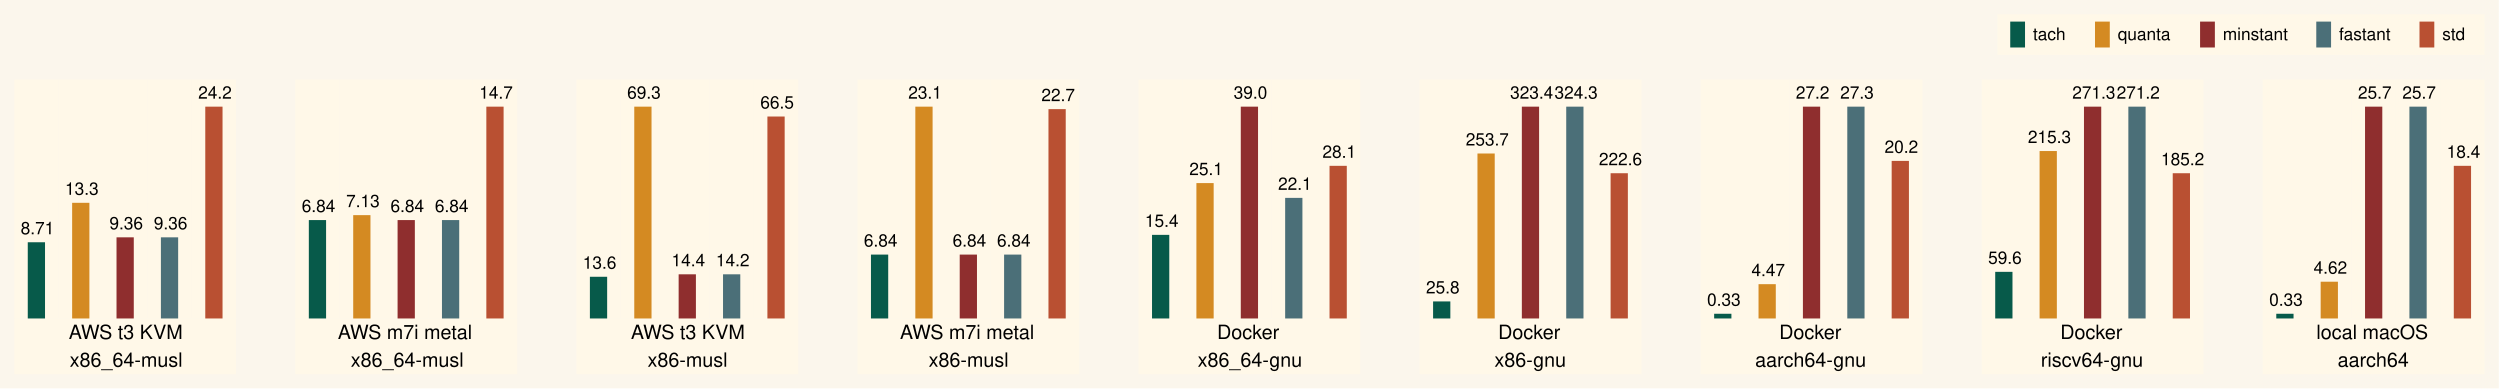
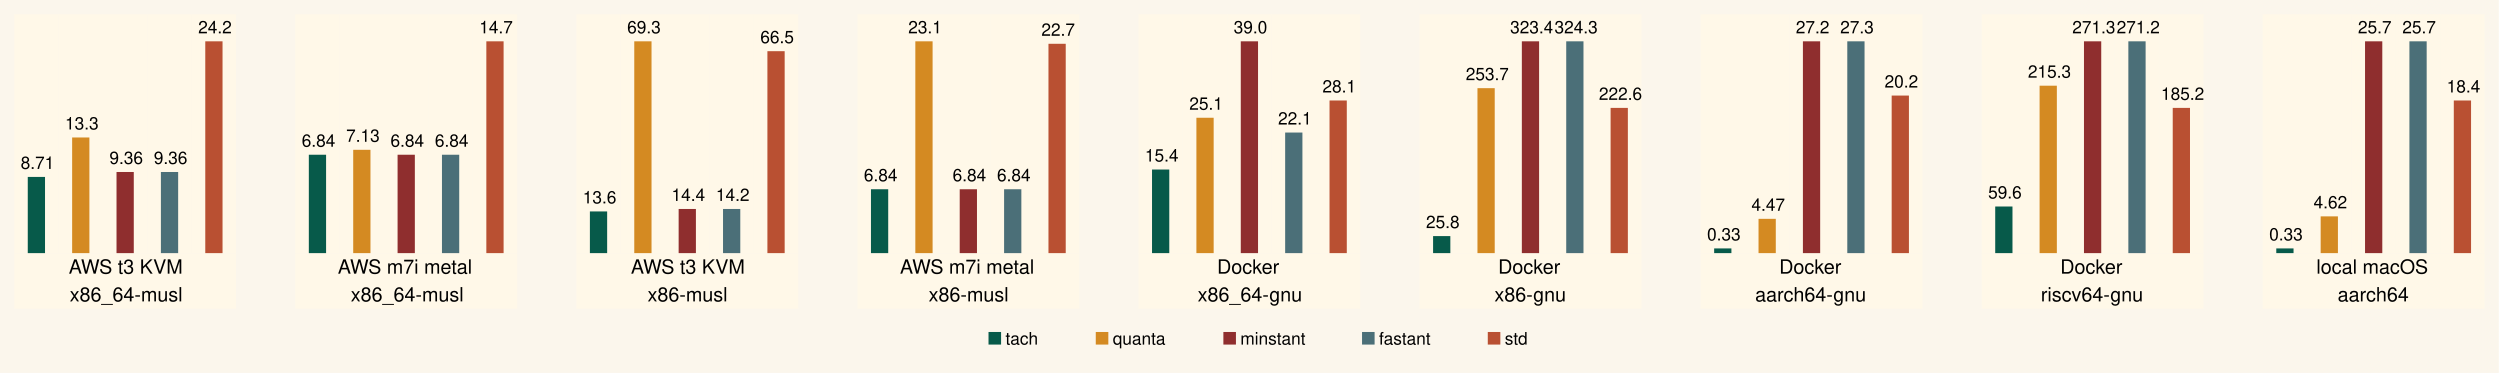
- <svg xmlns="http://www.w3.org/2000/svg" width="1014pt" height="158pt" viewBox="0.00 0.00 1014.00 158.00">
-   <g id="graph0" class="graph" transform="scale(1 1) rotate(0) translate(5.76 151.76)">
-     <polygon fill="#fbf6ec" stroke="none" points="-5.76,5.76 -5.76,-151.76 1007.76,-151.76 1007.76,5.76 -5.76,5.76" />
+ <svg xmlns="http://www.w3.org/2000/svg" width="1014pt" height="151pt" viewBox="0.00 0.00 1014.00 151.00">
+   <g id="graph0" class="graph" transform="scale(1 1) rotate(0) translate(5.76 145.51)">
+     <polygon fill="#fbf6ec" stroke="none" points="-5.76,5.76 -5.76,-145.51 1007.76,-145.51 1007.76,5.76 -5.76,5.76" />
    <g id="node1" class="node">
-       <polygon fill="#fff8e8" stroke="none" points="804.38,-129.5 804.38,-146 1002,-146 1002,-129.5 804.38,-129.5" />
-       <polygon fill="#075a4a" stroke="none" points="809.59,-132.5 809.59,-143 815.59,-143 815.59,-132.5 809.59,-132.5" />
-       <text xml:space="preserve" text-anchor="start" x="818.81" y="-135.5" font-family="Avenir Next, Helvetica, Arial, sans-serif" font-size="7.00">tach</text>
-       <polygon fill="#d48a22" stroke="none" points="843.97,-132.5 843.97,-143 849.97,-143 849.97,-132.5 843.97,-132.5" />
-       <text xml:space="preserve" text-anchor="start" x="853.19" y="-135.5" font-family="Avenir Next, Helvetica, Arial, sans-serif" font-size="7.00">quanta</text>
-       <polygon fill="#8f2e2e" stroke="none" points="886.59,-132.5 886.59,-143 892.59,-143 892.59,-132.5 886.59,-132.5" />
-       <text xml:space="preserve" text-anchor="start" x="895.81" y="-135.5" font-family="Avenir Next, Helvetica, Arial, sans-serif" font-size="7.00">minstant</text>
-       <polygon fill="#4b6f78" stroke="none" points="933.72,-132.5 933.72,-143 939.72,-143 939.72,-132.5 933.72,-132.5" />
-       <text xml:space="preserve" text-anchor="start" x="942.94" y="-135.5" font-family="Avenir Next, Helvetica, Arial, sans-serif" font-size="7.00">fastant</text>
-       <polygon fill="#b95032" stroke="none" points="975.59,-132.5 975.59,-143 981.59,-143 981.59,-132.5 975.59,-132.5" />
-       <text xml:space="preserve" text-anchor="start" x="984.81" y="-135.5" font-family="Avenir Next, Helvetica, Arial, sans-serif" font-size="7.00">std</text>
-       <polygon fill="#fff8e8" stroke="none" points="0,-22.5 0,-119.5 18,-119.5 18,-22.5 0,-22.5" />
-       <text xml:space="preserve" text-anchor="start" x="2.62" y="-56.75" font-family="Avenir Next, Helvetica, Arial, sans-serif" font-size="7.00">8.71</text>
-       <polygon fill="#075a4a" stroke="none" points="5.5,-22.5 5.5,-53.5 12.5,-53.5 12.5,-22.5 5.5,-22.5" />
-       <polygon fill="#fff8e8" stroke="none" points="18,-22.5 18,-119.5 36,-119.5 36,-22.5 18,-22.5" />
-       <text xml:space="preserve" text-anchor="start" x="20.62" y="-72.75" font-family="Avenir Next, Helvetica, Arial, sans-serif" font-size="7.00">13.3</text>
-       <polygon fill="#d48a22" stroke="none" points="23.5,-22.5 23.5,-69.5 30.5,-69.5 30.5,-22.5 23.5,-22.5" />
-       <polygon fill="#fff8e8" stroke="none" points="36,-22.5 36,-119.5 54,-119.5 54,-22.5 36,-22.5" />
-       <text xml:space="preserve" text-anchor="start" x="38.62" y="-58.75" font-family="Avenir Next, Helvetica, Arial, sans-serif" font-size="7.00">9.36</text>
-       <polygon fill="#8f2e2e" stroke="none" points="41.5,-22.5 41.5,-55.5 48.5,-55.5 48.5,-22.5 41.5,-22.5" />
-       <polygon fill="#fff8e8" stroke="none" points="54,-22.5 54,-119.5 72,-119.5 72,-22.5 54,-22.5" />
-       <text xml:space="preserve" text-anchor="start" x="56.62" y="-58.75" font-family="Avenir Next, Helvetica, Arial, sans-serif" font-size="7.00">9.36</text>
-       <polygon fill="#4b6f78" stroke="none" points="59.5,-22.5 59.5,-55.5 66.5,-55.5 66.5,-22.5 59.5,-22.5" />
-       <polygon fill="#fff8e8" stroke="none" points="72,-22.5 72,-119.5 90,-119.5 90,-22.5 72,-22.5" />
-       <text xml:space="preserve" text-anchor="start" x="74.62" y="-111.75" font-family="Avenir Next, Helvetica, Arial, sans-serif" font-size="7.00">24.2</text>
-       <polygon fill="#b95032" stroke="none" points="77.5,-22.5 77.5,-108.5 84.5,-108.5 84.5,-22.5 77.5,-22.5" />
-       <polygon fill="#fff8e8" stroke="none" points="0,0 0,-22.5 90,-22.5 90,0 0,0" />
-       <text xml:space="preserve" text-anchor="start" x="22.12" y="-14.25" font-family="Avenir Next, Helvetica, Arial, sans-serif" font-size="8.00">AWS t3 KVM</text>
-       <text xml:space="preserve" text-anchor="start" x="22.5" y="-3" font-family="Avenir Next, Helvetica, Arial, sans-serif" font-size="8.00">x86_64-musl</text>
-       <polygon fill="#fff8e8" stroke="none" points="114,-22.5 114,-119.5 132,-119.5 132,-22.5 114,-22.5" />
-       <text xml:space="preserve" text-anchor="start" x="116.62" y="-65.75" font-family="Avenir Next, Helvetica, Arial, sans-serif" font-size="7.00">6.84</text>
-       <polygon fill="#075a4a" stroke="none" points="119.5,-22.5 119.5,-62.5 126.5,-62.5 126.5,-22.5 119.5,-22.5" />
-       <polygon fill="#fff8e8" stroke="none" points="132,-22.5 132,-119.5 150,-119.5 150,-22.5 132,-22.5" />
-       <text xml:space="preserve" text-anchor="start" x="134.62" y="-67.75" font-family="Avenir Next, Helvetica, Arial, sans-serif" font-size="7.00">7.13</text>
-       <polygon fill="#d48a22" stroke="none" points="137.5,-22.5 137.5,-64.5 144.5,-64.5 144.5,-22.5 137.5,-22.5" />
-       <polygon fill="#fff8e8" stroke="none" points="150,-22.5 150,-119.5 168,-119.5 168,-22.5 150,-22.5" />
-       <text xml:space="preserve" text-anchor="start" x="152.62" y="-65.75" font-family="Avenir Next, Helvetica, Arial, sans-serif" font-size="7.00">6.84</text>
-       <polygon fill="#8f2e2e" stroke="none" points="155.5,-22.5 155.5,-62.5 162.5,-62.5 162.5,-22.5 155.5,-22.5" />
-       <polygon fill="#fff8e8" stroke="none" points="168,-22.5 168,-119.5 186,-119.5 186,-22.5 168,-22.5" />
-       <text xml:space="preserve" text-anchor="start" x="170.62" y="-65.75" font-family="Avenir Next, Helvetica, Arial, sans-serif" font-size="7.00">6.84</text>
-       <polygon fill="#4b6f78" stroke="none" points="173.5,-22.5 173.5,-62.5 180.5,-62.5 180.5,-22.5 173.5,-22.5" />
-       <polygon fill="#fff8e8" stroke="none" points="186,-22.5 186,-119.5 204,-119.5 204,-22.5 186,-22.5" />
-       <text xml:space="preserve" text-anchor="start" x="188.62" y="-111.75" font-family="Avenir Next, Helvetica, Arial, sans-serif" font-size="7.00">14.7</text>
-       <polygon fill="#b95032" stroke="none" points="191.5,-22.5 191.5,-108.5 198.5,-108.5 198.5,-22.5 191.5,-22.5" />
-       <polygon fill="#fff8e8" stroke="none" points="114,0 114,-22.5 204,-22.5 204,0 114,0" />
-       <text xml:space="preserve" text-anchor="start" x="131.25" y="-14.25" font-family="Avenir Next, Helvetica, Arial, sans-serif" font-size="8.00">AWS m7i metal</text>
-       <text xml:space="preserve" text-anchor="start" x="136.5" y="-3" font-family="Avenir Next, Helvetica, Arial, sans-serif" font-size="8.00">x86_64-musl</text>
-       <polygon fill="#fff8e8" stroke="none" points="228,-22.5 228,-119.5 246,-119.5 246,-22.5 228,-22.5" />
-       <text xml:space="preserve" text-anchor="start" x="230.62" y="-42.75" font-family="Avenir Next, Helvetica, Arial, sans-serif" font-size="7.00">13.6</text>
-       <polygon fill="#075a4a" stroke="none" points="233.5,-22.5 233.5,-39.5 240.5,-39.5 240.5,-22.5 233.5,-22.5" />
-       <polygon fill="#fff8e8" stroke="none" points="246,-22.5 246,-119.5 264,-119.5 264,-22.5 246,-22.5" />
-       <text xml:space="preserve" text-anchor="start" x="248.62" y="-111.75" font-family="Avenir Next, Helvetica, Arial, sans-serif" font-size="7.00">69.3</text>
-       <polygon fill="#d48a22" stroke="none" points="251.5,-22.5 251.5,-108.5 258.5,-108.5 258.5,-22.5 251.5,-22.5" />
-       <polygon fill="#fff8e8" stroke="none" points="264,-22.5 264,-119.5 282,-119.5 282,-22.5 264,-22.5" />
-       <text xml:space="preserve" text-anchor="start" x="266.62" y="-43.75" font-family="Avenir Next, Helvetica, Arial, sans-serif" font-size="7.00">14.4</text>
-       <polygon fill="#8f2e2e" stroke="none" points="269.5,-22.5 269.5,-40.5 276.5,-40.5 276.5,-22.5 269.5,-22.5" />
-       <polygon fill="#fff8e8" stroke="none" points="282,-22.5 282,-119.5 300,-119.5 300,-22.5 282,-22.5" />
-       <text xml:space="preserve" text-anchor="start" x="284.62" y="-43.75" font-family="Avenir Next, Helvetica, Arial, sans-serif" font-size="7.00">14.2</text>
-       <polygon fill="#4b6f78" stroke="none" points="287.5,-22.5 287.5,-40.5 294.5,-40.5 294.5,-22.5 287.5,-22.5" />
-       <polygon fill="#fff8e8" stroke="none" points="300,-22.5 300,-119.5 318,-119.5 318,-22.5 300,-22.5" />
-       <text xml:space="preserve" text-anchor="start" x="302.62" y="-107.75" font-family="Avenir Next, Helvetica, Arial, sans-serif" font-size="7.00">66.5</text>
-       <polygon fill="#b95032" stroke="none" points="305.5,-22.5 305.5,-104.5 312.5,-104.5 312.5,-22.5 305.5,-22.5" />
-       <polygon fill="#fff8e8" stroke="none" points="228,0 228,-22.5 318,-22.5 318,0 228,0" />
-       <text xml:space="preserve" text-anchor="start" x="250.12" y="-14.25" font-family="Avenir Next, Helvetica, Arial, sans-serif" font-size="8.00">AWS t3 KVM</text>
-       <text xml:space="preserve" text-anchor="start" x="256.88" y="-3" font-family="Avenir Next, Helvetica, Arial, sans-serif" font-size="8.00">x86-musl</text>
-       <polygon fill="#fff8e8" stroke="none" points="342,-22.5 342,-119.5 360,-119.5 360,-22.5 342,-22.5" />
-       <text xml:space="preserve" text-anchor="start" x="344.62" y="-51.75" font-family="Avenir Next, Helvetica, Arial, sans-serif" font-size="7.00">6.84</text>
-       <polygon fill="#075a4a" stroke="none" points="347.5,-22.5 347.5,-48.5 354.5,-48.5 354.5,-22.5 347.5,-22.5" />
-       <polygon fill="#fff8e8" stroke="none" points="360,-22.5 360,-119.5 378,-119.5 378,-22.5 360,-22.5" />
-       <text xml:space="preserve" text-anchor="start" x="362.62" y="-111.75" font-family="Avenir Next, Helvetica, Arial, sans-serif" font-size="7.00">23.1</text>
-       <polygon fill="#d48a22" stroke="none" points="365.5,-22.5 365.5,-108.5 372.5,-108.5 372.5,-22.5 365.5,-22.5" />
-       <polygon fill="#fff8e8" stroke="none" points="378,-22.5 378,-119.5 396,-119.5 396,-22.5 378,-22.5" />
-       <text xml:space="preserve" text-anchor="start" x="380.62" y="-51.75" font-family="Avenir Next, Helvetica, Arial, sans-serif" font-size="7.00">6.84</text>
-       <polygon fill="#8f2e2e" stroke="none" points="383.5,-22.5 383.5,-48.5 390.5,-48.5 390.5,-22.5 383.5,-22.5" />
-       <polygon fill="#fff8e8" stroke="none" points="396,-22.5 396,-119.5 414,-119.5 414,-22.5 396,-22.5" />
-       <text xml:space="preserve" text-anchor="start" x="398.62" y="-51.75" font-family="Avenir Next, Helvetica, Arial, sans-serif" font-size="7.00">6.84</text>
-       <polygon fill="#4b6f78" stroke="none" points="401.5,-22.5 401.5,-48.5 408.5,-48.5 408.5,-22.5 401.5,-22.5" />
-       <polygon fill="#fff8e8" stroke="none" points="414,-22.5 414,-119.5 432,-119.5 432,-22.5 414,-22.5" />
-       <text xml:space="preserve" text-anchor="start" x="416.62" y="-110.75" font-family="Avenir Next, Helvetica, Arial, sans-serif" font-size="7.00">22.7</text>
-       <polygon fill="#b95032" stroke="none" points="419.5,-22.5 419.5,-107.5 426.5,-107.5 426.5,-22.5 419.5,-22.5" />
-       <polygon fill="#fff8e8" stroke="none" points="342,0 342,-22.5 432,-22.5 432,0 342,0" />
-       <text xml:space="preserve" text-anchor="start" x="359.25" y="-14.25" font-family="Avenir Next, Helvetica, Arial, sans-serif" font-size="8.00">AWS m7i metal</text>
-       <text xml:space="preserve" text-anchor="start" x="370.88" y="-3" font-family="Avenir Next, Helvetica, Arial, sans-serif" font-size="8.00">x86-musl</text>
-       <polygon fill="#fff8e8" stroke="none" points="456,-22.5 456,-119.5 474,-119.5 474,-22.5 456,-22.5" />
-       <text xml:space="preserve" text-anchor="start" x="458.62" y="-59.75" font-family="Avenir Next, Helvetica, Arial, sans-serif" font-size="7.00">15.4</text>
-       <polygon fill="#075a4a" stroke="none" points="461.5,-22.5 461.5,-56.5 468.5,-56.5 468.5,-22.5 461.5,-22.5" />
-       <polygon fill="#fff8e8" stroke="none" points="474,-22.5 474,-119.5 492,-119.5 492,-22.5 474,-22.5" />
-       <text xml:space="preserve" text-anchor="start" x="476.62" y="-80.75" font-family="Avenir Next, Helvetica, Arial, sans-serif" font-size="7.00">25.1</text>
-       <polygon fill="#d48a22" stroke="none" points="479.5,-22.5 479.5,-77.5 486.5,-77.5 486.5,-22.5 479.5,-22.5" />
-       <polygon fill="#fff8e8" stroke="none" points="492,-22.5 492,-119.5 510,-119.5 510,-22.5 492,-22.5" />
-       <text xml:space="preserve" text-anchor="start" x="494.62" y="-111.75" font-family="Avenir Next, Helvetica, Arial, sans-serif" font-size="7.00">39.0</text>
-       <polygon fill="#8f2e2e" stroke="none" points="497.5,-22.5 497.5,-108.5 504.5,-108.5 504.5,-22.5 497.5,-22.5" />
-       <polygon fill="#fff8e8" stroke="none" points="510,-22.5 510,-119.5 528,-119.5 528,-22.5 510,-22.5" />
-       <text xml:space="preserve" text-anchor="start" x="512.62" y="-74.75" font-family="Avenir Next, Helvetica, Arial, sans-serif" font-size="7.00">22.1</text>
-       <polygon fill="#4b6f78" stroke="none" points="515.5,-22.5 515.5,-71.5 522.5,-71.5 522.5,-22.5 515.5,-22.5" />
-       <polygon fill="#fff8e8" stroke="none" points="528,-22.5 528,-119.5 546,-119.5 546,-22.5 528,-22.5" />
-       <text xml:space="preserve" text-anchor="start" x="530.62" y="-87.75" font-family="Avenir Next, Helvetica, Arial, sans-serif" font-size="7.00">28.1</text>
-       <polygon fill="#b95032" stroke="none" points="533.5,-22.5 533.5,-84.5 540.5,-84.5 540.5,-22.5 533.5,-22.5" />
-       <polygon fill="#fff8e8" stroke="none" points="456,0 456,-22.5 546,-22.5 546,0 456,0" />
-       <text xml:space="preserve" text-anchor="start" x="487.88" y="-14.25" font-family="Avenir Next, Helvetica, Arial, sans-serif" font-size="8.00">Docker</text>
-       <text xml:space="preserve" text-anchor="start" x="480" y="-3" font-family="Avenir Next, Helvetica, Arial, sans-serif" font-size="8.00">x86_64-gnu</text>
-       <polygon fill="#fff8e8" stroke="none" points="570,-22.5 570,-119.5 588,-119.5 588,-22.5 570,-22.5" />
-       <text xml:space="preserve" text-anchor="start" x="572.62" y="-32.75" font-family="Avenir Next, Helvetica, Arial, sans-serif" font-size="7.00">25.8</text>
-       <polygon fill="#075a4a" stroke="none" points="575.5,-22.5 575.5,-29.5 582.5,-29.5 582.5,-22.5 575.5,-22.5" />
-       <polygon fill="#fff8e8" stroke="none" points="588,-22.5 588,-119.5 606,-119.5 606,-22.5 588,-22.5" />
-       <text xml:space="preserve" text-anchor="start" x="588.75" y="-92.75" font-family="Avenir Next, Helvetica, Arial, sans-serif" font-size="7.00">253.7</text>
-       <polygon fill="#d48a22" stroke="none" points="593.5,-22.5 593.5,-89.5 600.5,-89.5 600.5,-22.5 593.5,-22.5" />
-       <polygon fill="#fff8e8" stroke="none" points="606,-22.5 606,-119.5 624,-119.5 624,-22.5 606,-22.5" />
-       <text xml:space="preserve" text-anchor="start" x="606.75" y="-111.75" font-family="Avenir Next, Helvetica, Arial, sans-serif" font-size="7.00">323.4</text>
-       <polygon fill="#8f2e2e" stroke="none" points="611.5,-22.5 611.5,-108.5 618.5,-108.5 618.5,-22.5 611.5,-22.5" />
-       <polygon fill="#fff8e8" stroke="none" points="624,-22.5 624,-119.5 642,-119.5 642,-22.5 624,-22.5" />
-       <text xml:space="preserve" text-anchor="start" x="624.75" y="-111.75" font-family="Avenir Next, Helvetica, Arial, sans-serif" font-size="7.00">324.3</text>
-       <polygon fill="#4b6f78" stroke="none" points="629.5,-22.5 629.5,-108.5 636.5,-108.5 636.5,-22.5 629.5,-22.5" />
-       <polygon fill="#fff8e8" stroke="none" points="642,-22.5 642,-119.5 660,-119.5 660,-22.5 642,-22.5" />
-       <text xml:space="preserve" text-anchor="start" x="642.75" y="-84.75" font-family="Avenir Next, Helvetica, Arial, sans-serif" font-size="7.00">222.6</text>
-       <polygon fill="#b95032" stroke="none" points="647.5,-22.5 647.5,-81.5 654.5,-81.5 654.5,-22.5 647.5,-22.5" />
-       <polygon fill="#fff8e8" stroke="none" points="570,0 570,-22.5 660,-22.5 660,0 570,0" />
-       <text xml:space="preserve" text-anchor="start" x="601.88" y="-14.25" font-family="Avenir Next, Helvetica, Arial, sans-serif" font-size="8.00">Docker</text>
-       <text xml:space="preserve" text-anchor="start" x="600.38" y="-3" font-family="Avenir Next, Helvetica, Arial, sans-serif" font-size="8.00">x86-gnu</text>
-       <polygon fill="#fff8e8" stroke="none" points="684,-22.5 684,-119.5 702,-119.5 702,-22.5 684,-22.5" />
-       <text xml:space="preserve" text-anchor="start" x="686.62" y="-27.75" font-family="Avenir Next, Helvetica, Arial, sans-serif" font-size="7.00">0.33</text>
-       <polygon fill="#075a4a" stroke="none" points="689.5,-22.5 689.5,-24.5 696.5,-24.5 696.5,-22.5 689.5,-22.5" />
-       <polygon fill="#fff8e8" stroke="none" points="702,-22.5 702,-119.5 720,-119.5 720,-22.5 702,-22.5" />
-       <text xml:space="preserve" text-anchor="start" x="704.62" y="-39.75" font-family="Avenir Next, Helvetica, Arial, sans-serif" font-size="7.00">4.47</text>
-       <polygon fill="#d48a22" stroke="none" points="707.5,-22.5 707.5,-36.5 714.5,-36.5 714.5,-22.5 707.5,-22.5" />
-       <polygon fill="#fff8e8" stroke="none" points="720,-22.5 720,-119.5 738,-119.5 738,-22.5 720,-22.5" />
-       <text xml:space="preserve" text-anchor="start" x="722.62" y="-111.75" font-family="Avenir Next, Helvetica, Arial, sans-serif" font-size="7.00">27.2</text>
-       <polygon fill="#8f2e2e" stroke="none" points="725.5,-22.5 725.5,-108.5 732.5,-108.5 732.5,-22.5 725.5,-22.5" />
-       <polygon fill="#fff8e8" stroke="none" points="738,-22.5 738,-119.5 756,-119.5 756,-22.5 738,-22.5" />
-       <text xml:space="preserve" text-anchor="start" x="740.62" y="-111.75" font-family="Avenir Next, Helvetica, Arial, sans-serif" font-size="7.00">27.3</text>
-       <polygon fill="#4b6f78" stroke="none" points="743.5,-22.5 743.5,-108.5 750.5,-108.5 750.5,-22.5 743.5,-22.5" />
-       <polygon fill="#fff8e8" stroke="none" points="756,-22.5 756,-119.5 774,-119.5 774,-22.5 756,-22.5" />
-       <text xml:space="preserve" text-anchor="start" x="758.62" y="-89.75" font-family="Avenir Next, Helvetica, Arial, sans-serif" font-size="7.00">20.2</text>
-       <polygon fill="#b95032" stroke="none" points="761.5,-22.5 761.5,-86.5 768.5,-86.5 768.5,-22.5 761.5,-22.5" />
-       <polygon fill="#fff8e8" stroke="none" points="684,0 684,-22.5 774,-22.5 774,0 684,0" />
-       <text xml:space="preserve" text-anchor="start" x="715.88" y="-14.25" font-family="Avenir Next, Helvetica, Arial, sans-serif" font-size="8.00">Docker</text>
-       <text xml:space="preserve" text-anchor="start" x="706.12" y="-3" font-family="Avenir Next, Helvetica, Arial, sans-serif" font-size="8.00">aarch64-gnu</text>
-       <polygon fill="#fff8e8" stroke="none" points="798,-22.5 798,-119.5 816,-119.5 816,-22.5 798,-22.5" />
-       <text xml:space="preserve" text-anchor="start" x="800.62" y="-44.75" font-family="Avenir Next, Helvetica, Arial, sans-serif" font-size="7.00">59.6</text>
-       <polygon fill="#075a4a" stroke="none" points="803.5,-22.5 803.5,-41.5 810.5,-41.5 810.5,-22.5 803.5,-22.5" />
-       <polygon fill="#fff8e8" stroke="none" points="816,-22.5 816,-119.5 834,-119.5 834,-22.5 816,-22.5" />
-       <text xml:space="preserve" text-anchor="start" x="816.75" y="-93.75" font-family="Avenir Next, Helvetica, Arial, sans-serif" font-size="7.00">215.3</text>
-       <polygon fill="#d48a22" stroke="none" points="821.5,-22.5 821.5,-90.5 828.5,-90.5 828.5,-22.5 821.5,-22.5" />
-       <polygon fill="#fff8e8" stroke="none" points="834,-22.5 834,-119.5 852,-119.5 852,-22.5 834,-22.5" />
-       <text xml:space="preserve" text-anchor="start" x="834.75" y="-111.75" font-family="Avenir Next, Helvetica, Arial, sans-serif" font-size="7.00">271.3</text>
-       <polygon fill="#8f2e2e" stroke="none" points="839.5,-22.5 839.5,-108.5 846.5,-108.5 846.5,-22.5 839.5,-22.5" />
-       <polygon fill="#fff8e8" stroke="none" points="852,-22.5 852,-119.5 870,-119.5 870,-22.5 852,-22.5" />
-       <text xml:space="preserve" text-anchor="start" x="852.75" y="-111.75" font-family="Avenir Next, Helvetica, Arial, sans-serif" font-size="7.00">271.2</text>
-       <polygon fill="#4b6f78" stroke="none" points="857.5,-22.5 857.5,-108.5 864.5,-108.5 864.5,-22.5 857.5,-22.5" />
-       <polygon fill="#fff8e8" stroke="none" points="870,-22.5 870,-119.5 888,-119.5 888,-22.5 870,-22.5" />
-       <text xml:space="preserve" text-anchor="start" x="870.75" y="-84.75" font-family="Avenir Next, Helvetica, Arial, sans-serif" font-size="7.00">185.2</text>
-       <polygon fill="#b95032" stroke="none" points="875.5,-22.5 875.5,-81.5 882.5,-81.5 882.5,-22.5 875.5,-22.5" />
-       <polygon fill="#fff8e8" stroke="none" points="798,0 798,-22.5 888,-22.5 888,0 798,0" />
-       <text xml:space="preserve" text-anchor="start" x="829.88" y="-14.25" font-family="Avenir Next, Helvetica, Arial, sans-serif" font-size="8.00">Docker</text>
-       <text xml:space="preserve" text-anchor="start" x="822" y="-3" font-family="Avenir Next, Helvetica, Arial, sans-serif" font-size="8.00">riscv64-gnu</text>
-       <polygon fill="#fff8e8" stroke="none" points="912,-22.5 912,-119.5 930,-119.5 930,-22.5 912,-22.5" />
-       <text xml:space="preserve" text-anchor="start" x="914.62" y="-27.75" font-family="Avenir Next, Helvetica, Arial, sans-serif" font-size="7.00">0.33</text>
-       <polygon fill="#075a4a" stroke="none" points="917.5,-22.5 917.5,-24.5 924.5,-24.5 924.5,-22.5 917.5,-22.5" />
-       <polygon fill="#fff8e8" stroke="none" points="930,-22.5 930,-119.5 948,-119.5 948,-22.5 930,-22.5" />
-       <text xml:space="preserve" text-anchor="start" x="932.62" y="-40.75" font-family="Avenir Next, Helvetica, Arial, sans-serif" font-size="7.00">4.62</text>
-       <polygon fill="#d48a22" stroke="none" points="935.5,-22.5 935.5,-37.5 942.5,-37.5 942.5,-22.5 935.5,-22.5" />
-       <polygon fill="#fff8e8" stroke="none" points="948,-22.5 948,-119.5 966,-119.5 966,-22.5 948,-22.5" />
-       <text xml:space="preserve" text-anchor="start" x="950.62" y="-111.75" font-family="Avenir Next, Helvetica, Arial, sans-serif" font-size="7.00">25.7</text>
-       <polygon fill="#8f2e2e" stroke="none" points="953.5,-22.5 953.5,-108.5 960.5,-108.5 960.5,-22.5 953.5,-22.5" />
-       <polygon fill="#fff8e8" stroke="none" points="966,-22.5 966,-119.5 984,-119.5 984,-22.5 966,-22.5" />
-       <text xml:space="preserve" text-anchor="start" x="968.62" y="-111.75" font-family="Avenir Next, Helvetica, Arial, sans-serif" font-size="7.00">25.7</text>
-       <polygon fill="#4b6f78" stroke="none" points="971.5,-22.5 971.5,-108.5 978.5,-108.5 978.5,-22.5 971.5,-22.5" />
-       <polygon fill="#fff8e8" stroke="none" points="984,-22.5 984,-119.5 1002,-119.5 1002,-22.5 984,-22.5" />
-       <text xml:space="preserve" text-anchor="start" x="986.62" y="-87.75" font-family="Avenir Next, Helvetica, Arial, sans-serif" font-size="7.00">18.4</text>
-       <polygon fill="#b95032" stroke="none" points="989.5,-22.5 989.5,-84.5 996.5,-84.5 996.5,-22.5 989.5,-22.5" />
-       <polygon fill="#fff8e8" stroke="none" points="912,0 912,-22.5 1002,-22.5 1002,0 912,0" />
-       <text xml:space="preserve" text-anchor="start" x="933.75" y="-14.25" font-family="Avenir Next, Helvetica, Arial, sans-serif" font-size="8.00">local macOS</text>
-       <text xml:space="preserve" text-anchor="start" x="942.38" y="-3" font-family="Avenir Next, Helvetica, Arial, sans-serif" font-size="8.00">aarch64</text>
+       <polygon fill="#fff8e8" stroke="none" points="0,-42.75 0,-139.75 18,-139.75 18,-42.75 0,-42.75" />
+       <text xml:space="preserve" text-anchor="start" x="2.62" y="-77" font-family="Avenir Next, Helvetica, Arial, sans-serif" font-size="7.00">8.71</text>
+       <polygon fill="#075a4a" stroke="none" points="5.5,-42.75 5.5,-73.75 12.5,-73.75 12.5,-42.75 5.5,-42.75" />
+       <polygon fill="#fff8e8" stroke="none" points="18,-42.75 18,-139.75 36,-139.75 36,-42.75 18,-42.75" />
+       <text xml:space="preserve" text-anchor="start" x="20.62" y="-93" font-family="Avenir Next, Helvetica, Arial, sans-serif" font-size="7.00">13.3</text>
+       <polygon fill="#d48a22" stroke="none" points="23.5,-42.75 23.5,-89.75 30.5,-89.75 30.5,-42.75 23.5,-42.75" />
+       <polygon fill="#fff8e8" stroke="none" points="36,-42.75 36,-139.75 54,-139.75 54,-42.75 36,-42.75" />
+       <text xml:space="preserve" text-anchor="start" x="38.62" y="-79" font-family="Avenir Next, Helvetica, Arial, sans-serif" font-size="7.00">9.36</text>
+       <polygon fill="#8f2e2e" stroke="none" points="41.5,-42.75 41.5,-75.75 48.5,-75.75 48.5,-42.75 41.5,-42.75" />
+       <polygon fill="#fff8e8" stroke="none" points="54,-42.75 54,-139.75 72,-139.75 72,-42.75 54,-42.75" />
+       <text xml:space="preserve" text-anchor="start" x="56.62" y="-79" font-family="Avenir Next, Helvetica, Arial, sans-serif" font-size="7.00">9.36</text>
+       <polygon fill="#4b6f78" stroke="none" points="59.5,-42.75 59.5,-75.75 66.5,-75.75 66.5,-42.75 59.5,-42.75" />
+       <polygon fill="#fff8e8" stroke="none" points="72,-42.75 72,-139.75 90,-139.75 90,-42.75 72,-42.75" />
+       <text xml:space="preserve" text-anchor="start" x="74.62" y="-132" font-family="Avenir Next, Helvetica, Arial, sans-serif" font-size="7.00">24.2</text>
+       <polygon fill="#b95032" stroke="none" points="77.5,-42.75 77.5,-128.75 84.5,-128.75 84.5,-42.75 77.5,-42.75" />
+       <polygon fill="#fff8e8" stroke="none" points="0,-20.25 0,-42.75 90,-42.75 90,-20.25 0,-20.25" />
+       <text xml:space="preserve" text-anchor="start" x="22.12" y="-34.5" font-family="Avenir Next, Helvetica, Arial, sans-serif" font-size="8.00">AWS t3 KVM</text>
+       <text xml:space="preserve" text-anchor="start" x="22.5" y="-23.25" font-family="Avenir Next, Helvetica, Arial, sans-serif" font-size="8.00">x86_64-musl</text>
+       <polygon fill="#fff8e8" stroke="none" points="114,-42.75 114,-139.75 132,-139.75 132,-42.75 114,-42.75" />
+       <text xml:space="preserve" text-anchor="start" x="116.62" y="-86" font-family="Avenir Next, Helvetica, Arial, sans-serif" font-size="7.00">6.84</text>
+       <polygon fill="#075a4a" stroke="none" points="119.5,-42.75 119.5,-82.75 126.5,-82.75 126.5,-42.75 119.5,-42.75" />
+       <polygon fill="#fff8e8" stroke="none" points="132,-42.75 132,-139.75 150,-139.75 150,-42.75 132,-42.75" />
+       <text xml:space="preserve" text-anchor="start" x="134.62" y="-88" font-family="Avenir Next, Helvetica, Arial, sans-serif" font-size="7.00">7.13</text>
+       <polygon fill="#d48a22" stroke="none" points="137.5,-42.75 137.5,-84.75 144.5,-84.75 144.5,-42.75 137.5,-42.75" />
+       <polygon fill="#fff8e8" stroke="none" points="150,-42.75 150,-139.75 168,-139.75 168,-42.75 150,-42.75" />
+       <text xml:space="preserve" text-anchor="start" x="152.62" y="-86" font-family="Avenir Next, Helvetica, Arial, sans-serif" font-size="7.00">6.84</text>
+       <polygon fill="#8f2e2e" stroke="none" points="155.5,-42.75 155.5,-82.75 162.5,-82.75 162.5,-42.75 155.5,-42.75" />
+       <polygon fill="#fff8e8" stroke="none" points="168,-42.75 168,-139.75 186,-139.75 186,-42.75 168,-42.75" />
+       <text xml:space="preserve" text-anchor="start" x="170.62" y="-86" font-family="Avenir Next, Helvetica, Arial, sans-serif" font-size="7.00">6.84</text>
+       <polygon fill="#4b6f78" stroke="none" points="173.5,-42.75 173.5,-82.75 180.5,-82.75 180.5,-42.75 173.5,-42.75" />
+       <polygon fill="#fff8e8" stroke="none" points="186,-42.75 186,-139.75 204,-139.75 204,-42.75 186,-42.75" />
+       <text xml:space="preserve" text-anchor="start" x="188.62" y="-132" font-family="Avenir Next, Helvetica, Arial, sans-serif" font-size="7.00">14.7</text>
+       <polygon fill="#b95032" stroke="none" points="191.5,-42.75 191.5,-128.75 198.5,-128.75 198.5,-42.75 191.5,-42.75" />
+       <polygon fill="#fff8e8" stroke="none" points="114,-20.25 114,-42.75 204,-42.75 204,-20.25 114,-20.25" />
+       <text xml:space="preserve" text-anchor="start" x="131.25" y="-34.5" font-family="Avenir Next, Helvetica, Arial, sans-serif" font-size="8.00">AWS m7i metal</text>
+       <text xml:space="preserve" text-anchor="start" x="136.5" y="-23.25" font-family="Avenir Next, Helvetica, Arial, sans-serif" font-size="8.00">x86_64-musl</text>
+       <polygon fill="#fff8e8" stroke="none" points="228,-42.75 228,-139.75 246,-139.75 246,-42.75 228,-42.75" />
+       <text xml:space="preserve" text-anchor="start" x="230.62" y="-63" font-family="Avenir Next, Helvetica, Arial, sans-serif" font-size="7.00">13.6</text>
+       <polygon fill="#075a4a" stroke="none" points="233.5,-42.75 233.5,-59.75 240.5,-59.75 240.5,-42.75 233.5,-42.75" />
+       <polygon fill="#fff8e8" stroke="none" points="246,-42.75 246,-139.75 264,-139.75 264,-42.75 246,-42.75" />
+       <text xml:space="preserve" text-anchor="start" x="248.62" y="-132" font-family="Avenir Next, Helvetica, Arial, sans-serif" font-size="7.00">69.3</text>
+       <polygon fill="#d48a22" stroke="none" points="251.5,-42.75 251.5,-128.75 258.5,-128.75 258.5,-42.75 251.5,-42.75" />
+       <polygon fill="#fff8e8" stroke="none" points="264,-42.75 264,-139.75 282,-139.75 282,-42.75 264,-42.75" />
+       <text xml:space="preserve" text-anchor="start" x="266.62" y="-64" font-family="Avenir Next, Helvetica, Arial, sans-serif" font-size="7.00">14.4</text>
+       <polygon fill="#8f2e2e" stroke="none" points="269.5,-42.75 269.5,-60.75 276.5,-60.75 276.5,-42.75 269.5,-42.75" />
+       <polygon fill="#fff8e8" stroke="none" points="282,-42.75 282,-139.75 300,-139.75 300,-42.75 282,-42.75" />
+       <text xml:space="preserve" text-anchor="start" x="284.62" y="-64" font-family="Avenir Next, Helvetica, Arial, sans-serif" font-size="7.00">14.2</text>
+       <polygon fill="#4b6f78" stroke="none" points="287.5,-42.75 287.5,-60.75 294.5,-60.75 294.5,-42.75 287.5,-42.75" />
+       <polygon fill="#fff8e8" stroke="none" points="300,-42.75 300,-139.75 318,-139.75 318,-42.75 300,-42.75" />
+       <text xml:space="preserve" text-anchor="start" x="302.62" y="-128" font-family="Avenir Next, Helvetica, Arial, sans-serif" font-size="7.00">66.5</text>
+       <polygon fill="#b95032" stroke="none" points="305.5,-42.75 305.5,-124.75 312.5,-124.75 312.5,-42.75 305.5,-42.75" />
+       <polygon fill="#fff8e8" stroke="none" points="228,-20.25 228,-42.75 318,-42.75 318,-20.25 228,-20.25" />
+       <text xml:space="preserve" text-anchor="start" x="250.12" y="-34.5" font-family="Avenir Next, Helvetica, Arial, sans-serif" font-size="8.00">AWS t3 KVM</text>
+       <text xml:space="preserve" text-anchor="start" x="256.88" y="-23.25" font-family="Avenir Next, Helvetica, Arial, sans-serif" font-size="8.00">x86-musl</text>
+       <polygon fill="#fff8e8" stroke="none" points="342,-42.75 342,-139.75 360,-139.75 360,-42.75 342,-42.75" />
+       <text xml:space="preserve" text-anchor="start" x="344.62" y="-72" font-family="Avenir Next, Helvetica, Arial, sans-serif" font-size="7.00">6.84</text>
+       <polygon fill="#075a4a" stroke="none" points="347.5,-42.75 347.5,-68.75 354.5,-68.75 354.5,-42.75 347.5,-42.75" />
+       <polygon fill="#fff8e8" stroke="none" points="360,-42.75 360,-139.75 378,-139.75 378,-42.75 360,-42.75" />
+       <text xml:space="preserve" text-anchor="start" x="362.62" y="-132" font-family="Avenir Next, Helvetica, Arial, sans-serif" font-size="7.00">23.1</text>
+       <polygon fill="#d48a22" stroke="none" points="365.5,-42.75 365.5,-128.75 372.5,-128.75 372.5,-42.75 365.5,-42.75" />
+       <polygon fill="#fff8e8" stroke="none" points="378,-42.75 378,-139.75 396,-139.75 396,-42.75 378,-42.75" />
+       <text xml:space="preserve" text-anchor="start" x="380.62" y="-72" font-family="Avenir Next, Helvetica, Arial, sans-serif" font-size="7.00">6.84</text>
+       <polygon fill="#8f2e2e" stroke="none" points="383.5,-42.75 383.5,-68.75 390.5,-68.75 390.5,-42.75 383.5,-42.75" />
+       <polygon fill="#fff8e8" stroke="none" points="396,-42.75 396,-139.75 414,-139.75 414,-42.75 396,-42.75" />
+       <text xml:space="preserve" text-anchor="start" x="398.62" y="-72" font-family="Avenir Next, Helvetica, Arial, sans-serif" font-size="7.00">6.84</text>
+       <polygon fill="#4b6f78" stroke="none" points="401.5,-42.75 401.5,-68.75 408.5,-68.75 408.5,-42.75 401.5,-42.75" />
+       <polygon fill="#fff8e8" stroke="none" points="414,-42.75 414,-139.75 432,-139.75 432,-42.75 414,-42.75" />
+       <text xml:space="preserve" text-anchor="start" x="416.62" y="-131" font-family="Avenir Next, Helvetica, Arial, sans-serif" font-size="7.00">22.7</text>
+       <polygon fill="#b95032" stroke="none" points="419.5,-42.75 419.5,-127.75 426.5,-127.75 426.5,-42.75 419.5,-42.75" />
+       <polygon fill="#fff8e8" stroke="none" points="342,-20.25 342,-42.75 432,-42.75 432,-20.25 342,-20.25" />
+       <text xml:space="preserve" text-anchor="start" x="359.25" y="-34.5" font-family="Avenir Next, Helvetica, Arial, sans-serif" font-size="8.00">AWS m7i metal</text>
+       <text xml:space="preserve" text-anchor="start" x="370.88" y="-23.25" font-family="Avenir Next, Helvetica, Arial, sans-serif" font-size="8.00">x86-musl</text>
+       <polygon fill="#fff8e8" stroke="none" points="456,-42.75 456,-139.75 474,-139.75 474,-42.75 456,-42.75" />
+       <text xml:space="preserve" text-anchor="start" x="458.62" y="-80" font-family="Avenir Next, Helvetica, Arial, sans-serif" font-size="7.00">15.4</text>
+       <polygon fill="#075a4a" stroke="none" points="461.5,-42.75 461.5,-76.75 468.5,-76.75 468.5,-42.75 461.5,-42.75" />
+       <polygon fill="#fff8e8" stroke="none" points="474,-42.75 474,-139.75 492,-139.75 492,-42.75 474,-42.75" />
+       <text xml:space="preserve" text-anchor="start" x="476.62" y="-101" font-family="Avenir Next, Helvetica, Arial, sans-serif" font-size="7.00">25.1</text>
+       <polygon fill="#d48a22" stroke="none" points="479.5,-42.75 479.5,-97.75 486.5,-97.75 486.5,-42.75 479.5,-42.75" />
+       <polygon fill="#fff8e8" stroke="none" points="492,-42.75 492,-139.75 510,-139.75 510,-42.75 492,-42.75" />
+       <text xml:space="preserve" text-anchor="start" x="494.62" y="-132" font-family="Avenir Next, Helvetica, Arial, sans-serif" font-size="7.00">39.0</text>
+       <polygon fill="#8f2e2e" stroke="none" points="497.5,-42.75 497.5,-128.75 504.5,-128.75 504.5,-42.75 497.5,-42.75" />
+       <polygon fill="#fff8e8" stroke="none" points="510,-42.75 510,-139.75 528,-139.75 528,-42.75 510,-42.75" />
+       <text xml:space="preserve" text-anchor="start" x="512.62" y="-95" font-family="Avenir Next, Helvetica, Arial, sans-serif" font-size="7.00">22.1</text>
+       <polygon fill="#4b6f78" stroke="none" points="515.5,-42.75 515.5,-91.75 522.5,-91.75 522.5,-42.75 515.5,-42.75" />
+       <polygon fill="#fff8e8" stroke="none" points="528,-42.75 528,-139.75 546,-139.75 546,-42.75 528,-42.75" />
+       <text xml:space="preserve" text-anchor="start" x="530.62" y="-108" font-family="Avenir Next, Helvetica, Arial, sans-serif" font-size="7.00">28.1</text>
+       <polygon fill="#b95032" stroke="none" points="533.5,-42.75 533.5,-104.75 540.5,-104.75 540.5,-42.75 533.5,-42.75" />
+       <polygon fill="#fff8e8" stroke="none" points="456,-20.25 456,-42.75 546,-42.75 546,-20.25 456,-20.25" />
+       <text xml:space="preserve" text-anchor="start" x="487.88" y="-34.5" font-family="Avenir Next, Helvetica, Arial, sans-serif" font-size="8.00">Docker</text>
+       <text xml:space="preserve" text-anchor="start" x="480" y="-23.25" font-family="Avenir Next, Helvetica, Arial, sans-serif" font-size="8.00">x86_64-gnu</text>
+       <polygon fill="#fff8e8" stroke="none" points="570,-42.75 570,-139.75 588,-139.75 588,-42.75 570,-42.75" />
+       <text xml:space="preserve" text-anchor="start" x="572.62" y="-53" font-family="Avenir Next, Helvetica, Arial, sans-serif" font-size="7.00">25.8</text>
+       <polygon fill="#075a4a" stroke="none" points="575.5,-42.75 575.5,-49.75 582.5,-49.75 582.5,-42.75 575.5,-42.75" />
+       <polygon fill="#fff8e8" stroke="none" points="588,-42.75 588,-139.75 606,-139.75 606,-42.75 588,-42.75" />
+       <text xml:space="preserve" text-anchor="start" x="588.75" y="-113" font-family="Avenir Next, Helvetica, Arial, sans-serif" font-size="7.00">253.7</text>
+       <polygon fill="#d48a22" stroke="none" points="593.5,-42.75 593.5,-109.75 600.5,-109.75 600.5,-42.75 593.5,-42.75" />
+       <polygon fill="#fff8e8" stroke="none" points="606,-42.75 606,-139.75 624,-139.75 624,-42.75 606,-42.75" />
+       <text xml:space="preserve" text-anchor="start" x="606.75" y="-132" font-family="Avenir Next, Helvetica, Arial, sans-serif" font-size="7.00">323.4</text>
+       <polygon fill="#8f2e2e" stroke="none" points="611.5,-42.75 611.5,-128.75 618.5,-128.75 618.5,-42.75 611.5,-42.75" />
+       <polygon fill="#fff8e8" stroke="none" points="624,-42.75 624,-139.75 642,-139.75 642,-42.75 624,-42.75" />
+       <text xml:space="preserve" text-anchor="start" x="624.75" y="-132" font-family="Avenir Next, Helvetica, Arial, sans-serif" font-size="7.00">324.3</text>
+       <polygon fill="#4b6f78" stroke="none" points="629.5,-42.75 629.5,-128.75 636.5,-128.75 636.5,-42.75 629.5,-42.75" />
+       <polygon fill="#fff8e8" stroke="none" points="642,-42.75 642,-139.75 660,-139.75 660,-42.75 642,-42.75" />
+       <text xml:space="preserve" text-anchor="start" x="642.75" y="-105" font-family="Avenir Next, Helvetica, Arial, sans-serif" font-size="7.00">222.6</text>
+       <polygon fill="#b95032" stroke="none" points="647.5,-42.75 647.5,-101.75 654.5,-101.75 654.5,-42.75 647.5,-42.75" />
+       <polygon fill="#fff8e8" stroke="none" points="570,-20.25 570,-42.75 660,-42.75 660,-20.25 570,-20.25" />
+       <text xml:space="preserve" text-anchor="start" x="601.88" y="-34.5" font-family="Avenir Next, Helvetica, Arial, sans-serif" font-size="8.00">Docker</text>
+       <text xml:space="preserve" text-anchor="start" x="600.38" y="-23.25" font-family="Avenir Next, Helvetica, Arial, sans-serif" font-size="8.00">x86-gnu</text>
+       <polygon fill="#fff8e8" stroke="none" points="684,-42.75 684,-139.75 702,-139.75 702,-42.75 684,-42.75" />
+       <text xml:space="preserve" text-anchor="start" x="686.62" y="-48" font-family="Avenir Next, Helvetica, Arial, sans-serif" font-size="7.00">0.33</text>
+       <polygon fill="#075a4a" stroke="none" points="689.5,-42.75 689.5,-44.75 696.5,-44.75 696.5,-42.75 689.5,-42.75" />
+       <polygon fill="#fff8e8" stroke="none" points="702,-42.75 702,-139.75 720,-139.75 720,-42.75 702,-42.75" />
+       <text xml:space="preserve" text-anchor="start" x="704.62" y="-60" font-family="Avenir Next, Helvetica, Arial, sans-serif" font-size="7.00">4.47</text>
+       <polygon fill="#d48a22" stroke="none" points="707.5,-42.75 707.5,-56.75 714.5,-56.75 714.5,-42.75 707.5,-42.75" />
+       <polygon fill="#fff8e8" stroke="none" points="720,-42.75 720,-139.75 738,-139.75 738,-42.75 720,-42.75" />
+       <text xml:space="preserve" text-anchor="start" x="722.62" y="-132" font-family="Avenir Next, Helvetica, Arial, sans-serif" font-size="7.00">27.2</text>
+       <polygon fill="#8f2e2e" stroke="none" points="725.5,-42.75 725.5,-128.75 732.5,-128.75 732.5,-42.75 725.5,-42.75" />
+       <polygon fill="#fff8e8" stroke="none" points="738,-42.75 738,-139.75 756,-139.75 756,-42.75 738,-42.75" />
+       <text xml:space="preserve" text-anchor="start" x="740.62" y="-132" font-family="Avenir Next, Helvetica, Arial, sans-serif" font-size="7.00">27.3</text>
+       <polygon fill="#4b6f78" stroke="none" points="743.5,-42.75 743.5,-128.75 750.5,-128.75 750.5,-42.75 743.5,-42.75" />
+       <polygon fill="#fff8e8" stroke="none" points="756,-42.75 756,-139.75 774,-139.75 774,-42.75 756,-42.75" />
+       <text xml:space="preserve" text-anchor="start" x="758.62" y="-110" font-family="Avenir Next, Helvetica, Arial, sans-serif" font-size="7.00">20.2</text>
+       <polygon fill="#b95032" stroke="none" points="761.5,-42.75 761.5,-106.75 768.5,-106.75 768.5,-42.75 761.5,-42.75" />
+       <polygon fill="#fff8e8" stroke="none" points="684,-20.25 684,-42.75 774,-42.75 774,-20.25 684,-20.25" />
+       <text xml:space="preserve" text-anchor="start" x="715.88" y="-34.5" font-family="Avenir Next, Helvetica, Arial, sans-serif" font-size="8.00">Docker</text>
+       <text xml:space="preserve" text-anchor="start" x="706.12" y="-23.25" font-family="Avenir Next, Helvetica, Arial, sans-serif" font-size="8.00">aarch64-gnu</text>
+       <polygon fill="#fff8e8" stroke="none" points="798,-42.75 798,-139.75 816,-139.75 816,-42.75 798,-42.75" />
+       <text xml:space="preserve" text-anchor="start" x="800.62" y="-65" font-family="Avenir Next, Helvetica, Arial, sans-serif" font-size="7.00">59.6</text>
+       <polygon fill="#075a4a" stroke="none" points="803.5,-42.75 803.5,-61.75 810.5,-61.75 810.5,-42.75 803.5,-42.75" />
+       <polygon fill="#fff8e8" stroke="none" points="816,-42.75 816,-139.75 834,-139.75 834,-42.75 816,-42.75" />
+       <text xml:space="preserve" text-anchor="start" x="816.75" y="-114" font-family="Avenir Next, Helvetica, Arial, sans-serif" font-size="7.00">215.3</text>
+       <polygon fill="#d48a22" stroke="none" points="821.5,-42.75 821.5,-110.75 828.5,-110.75 828.5,-42.75 821.5,-42.75" />
+       <polygon fill="#fff8e8" stroke="none" points="834,-42.75 834,-139.75 852,-139.75 852,-42.75 834,-42.75" />
+       <text xml:space="preserve" text-anchor="start" x="834.75" y="-132" font-family="Avenir Next, Helvetica, Arial, sans-serif" font-size="7.00">271.3</text>
+       <polygon fill="#8f2e2e" stroke="none" points="839.5,-42.75 839.5,-128.75 846.5,-128.75 846.5,-42.75 839.5,-42.75" />
+       <polygon fill="#fff8e8" stroke="none" points="852,-42.75 852,-139.75 870,-139.75 870,-42.75 852,-42.75" />
+       <text xml:space="preserve" text-anchor="start" x="852.75" y="-132" font-family="Avenir Next, Helvetica, Arial, sans-serif" font-size="7.00">271.2</text>
+       <polygon fill="#4b6f78" stroke="none" points="857.5,-42.75 857.5,-128.75 864.5,-128.75 864.5,-42.75 857.5,-42.75" />
+       <polygon fill="#fff8e8" stroke="none" points="870,-42.75 870,-139.75 888,-139.75 888,-42.75 870,-42.75" />
+       <text xml:space="preserve" text-anchor="start" x="870.75" y="-105" font-family="Avenir Next, Helvetica, Arial, sans-serif" font-size="7.00">185.2</text>
+       <polygon fill="#b95032" stroke="none" points="875.5,-42.75 875.5,-101.75 882.5,-101.75 882.5,-42.75 875.5,-42.75" />
+       <polygon fill="#fff8e8" stroke="none" points="798,-20.25 798,-42.75 888,-42.75 888,-20.25 798,-20.25" />
+       <text xml:space="preserve" text-anchor="start" x="829.88" y="-34.5" font-family="Avenir Next, Helvetica, Arial, sans-serif" font-size="8.00">Docker</text>
+       <text xml:space="preserve" text-anchor="start" x="822" y="-23.25" font-family="Avenir Next, Helvetica, Arial, sans-serif" font-size="8.00">riscv64-gnu</text>
+       <polygon fill="#fff8e8" stroke="none" points="912,-42.75 912,-139.75 930,-139.75 930,-42.75 912,-42.75" />
+       <text xml:space="preserve" text-anchor="start" x="914.62" y="-48" font-family="Avenir Next, Helvetica, Arial, sans-serif" font-size="7.00">0.33</text>
+       <polygon fill="#075a4a" stroke="none" points="917.5,-42.75 917.5,-44.75 924.5,-44.75 924.5,-42.75 917.5,-42.75" />
+       <polygon fill="#fff8e8" stroke="none" points="930,-42.75 930,-139.75 948,-139.75 948,-42.75 930,-42.75" />
+       <text xml:space="preserve" text-anchor="start" x="932.62" y="-61" font-family="Avenir Next, Helvetica, Arial, sans-serif" font-size="7.00">4.62</text>
+       <polygon fill="#d48a22" stroke="none" points="935.5,-42.75 935.5,-57.75 942.5,-57.75 942.5,-42.75 935.5,-42.75" />
+       <polygon fill="#fff8e8" stroke="none" points="948,-42.75 948,-139.75 966,-139.75 966,-42.75 948,-42.75" />
+       <text xml:space="preserve" text-anchor="start" x="950.62" y="-132" font-family="Avenir Next, Helvetica, Arial, sans-serif" font-size="7.00">25.7</text>
+       <polygon fill="#8f2e2e" stroke="none" points="953.5,-42.75 953.5,-128.75 960.5,-128.75 960.5,-42.75 953.5,-42.75" />
+       <polygon fill="#fff8e8" stroke="none" points="966,-42.75 966,-139.75 984,-139.75 984,-42.75 966,-42.75" />
+       <text xml:space="preserve" text-anchor="start" x="968.62" y="-132" font-family="Avenir Next, Helvetica, Arial, sans-serif" font-size="7.00">25.7</text>
+       <polygon fill="#4b6f78" stroke="none" points="971.5,-42.75 971.5,-128.75 978.5,-128.75 978.5,-42.75 971.5,-42.75" />
+       <polygon fill="#fff8e8" stroke="none" points="984,-42.75 984,-139.75 1002,-139.75 1002,-42.75 984,-42.75" />
+       <text xml:space="preserve" text-anchor="start" x="986.62" y="-108" font-family="Avenir Next, Helvetica, Arial, sans-serif" font-size="7.00">18.4</text>
+       <polygon fill="#b95032" stroke="none" points="989.5,-42.75 989.5,-104.75 996.5,-104.75 996.5,-42.75 989.5,-42.75" />
+       <polygon fill="#fff8e8" stroke="none" points="912,-20.25 912,-42.75 1002,-42.75 1002,-20.25 912,-20.25" />
+       <text xml:space="preserve" text-anchor="start" x="933.75" y="-34.5" font-family="Avenir Next, Helvetica, Arial, sans-serif" font-size="8.00">local macOS</text>
+       <text xml:space="preserve" text-anchor="start" x="942.38" y="-23.25" font-family="Avenir Next, Helvetica, Arial, sans-serif" font-size="8.00">aarch64</text>
+       <text xml:space="preserve" text-anchor="start" x="347.62" y="-5.75" font-family="Avenir Next, Helvetica, Arial, sans-serif" font-size="10.00">            </text>
+       <text xml:space="preserve" text-anchor="start" x="374.62" y="-5.75" font-family="Avenir Next, Helvetica, Arial, sans-serif" font-size="7.00">              </text>
+       <text xml:space="preserve" text-anchor="start" x="395.62" y="-5.75" font-family="Avenir Next, Helvetica, Arial, sans-serif" font-size="7.00" fill="#075a4a">■</text>
+       <text xml:space="preserve" text-anchor="start" x="400.12" y="-5.75" font-family="Avenir Next, Helvetica, Arial, sans-serif" font-size="7.00"> tach                </text>
+       <text xml:space="preserve" text-anchor="start" x="439.12" y="-5.75" font-family="Avenir Next, Helvetica, Arial, sans-serif" font-size="7.00" fill="#d48a22">■</text>
+       <text xml:space="preserve" text-anchor="start" x="443.62" y="-5.75" font-family="Avenir Next, Helvetica, Arial, sans-serif" font-size="7.00"> quanta                </text>
+       <text xml:space="preserve" text-anchor="start" x="490.88" y="-5.75" font-family="Avenir Next, Helvetica, Arial, sans-serif" font-size="7.00" fill="#8f2e2e">■</text>
+       <text xml:space="preserve" text-anchor="start" x="495.38" y="-5.75" font-family="Avenir Next, Helvetica, Arial, sans-serif" font-size="7.00"> minstant                </text>
+       <text xml:space="preserve" text-anchor="start" x="547.12" y="-5.75" font-family="Avenir Next, Helvetica, Arial, sans-serif" font-size="7.00" fill="#4b6f78">■</text>
+       <text xml:space="preserve" text-anchor="start" x="551.62" y="-5.75" font-family="Avenir Next, Helvetica, Arial, sans-serif" font-size="7.00"> fastant                </text>
+       <text xml:space="preserve" text-anchor="start" x="598.12" y="-5.75" font-family="Avenir Next, Helvetica, Arial, sans-serif" font-size="7.00" fill="#b95032">■</text>
+       <text xml:space="preserve" text-anchor="start" x="602.62" y="-5.75" font-family="Avenir Next, Helvetica, Arial, sans-serif" font-size="7.00"> std            </text>
+       <text xml:space="preserve" text-anchor="start" x="631.88" y="-5.75" font-family="Avenir Next, Helvetica, Arial, sans-serif" font-size="10.00">          </text>
    </g>
  </g>
</svg>
